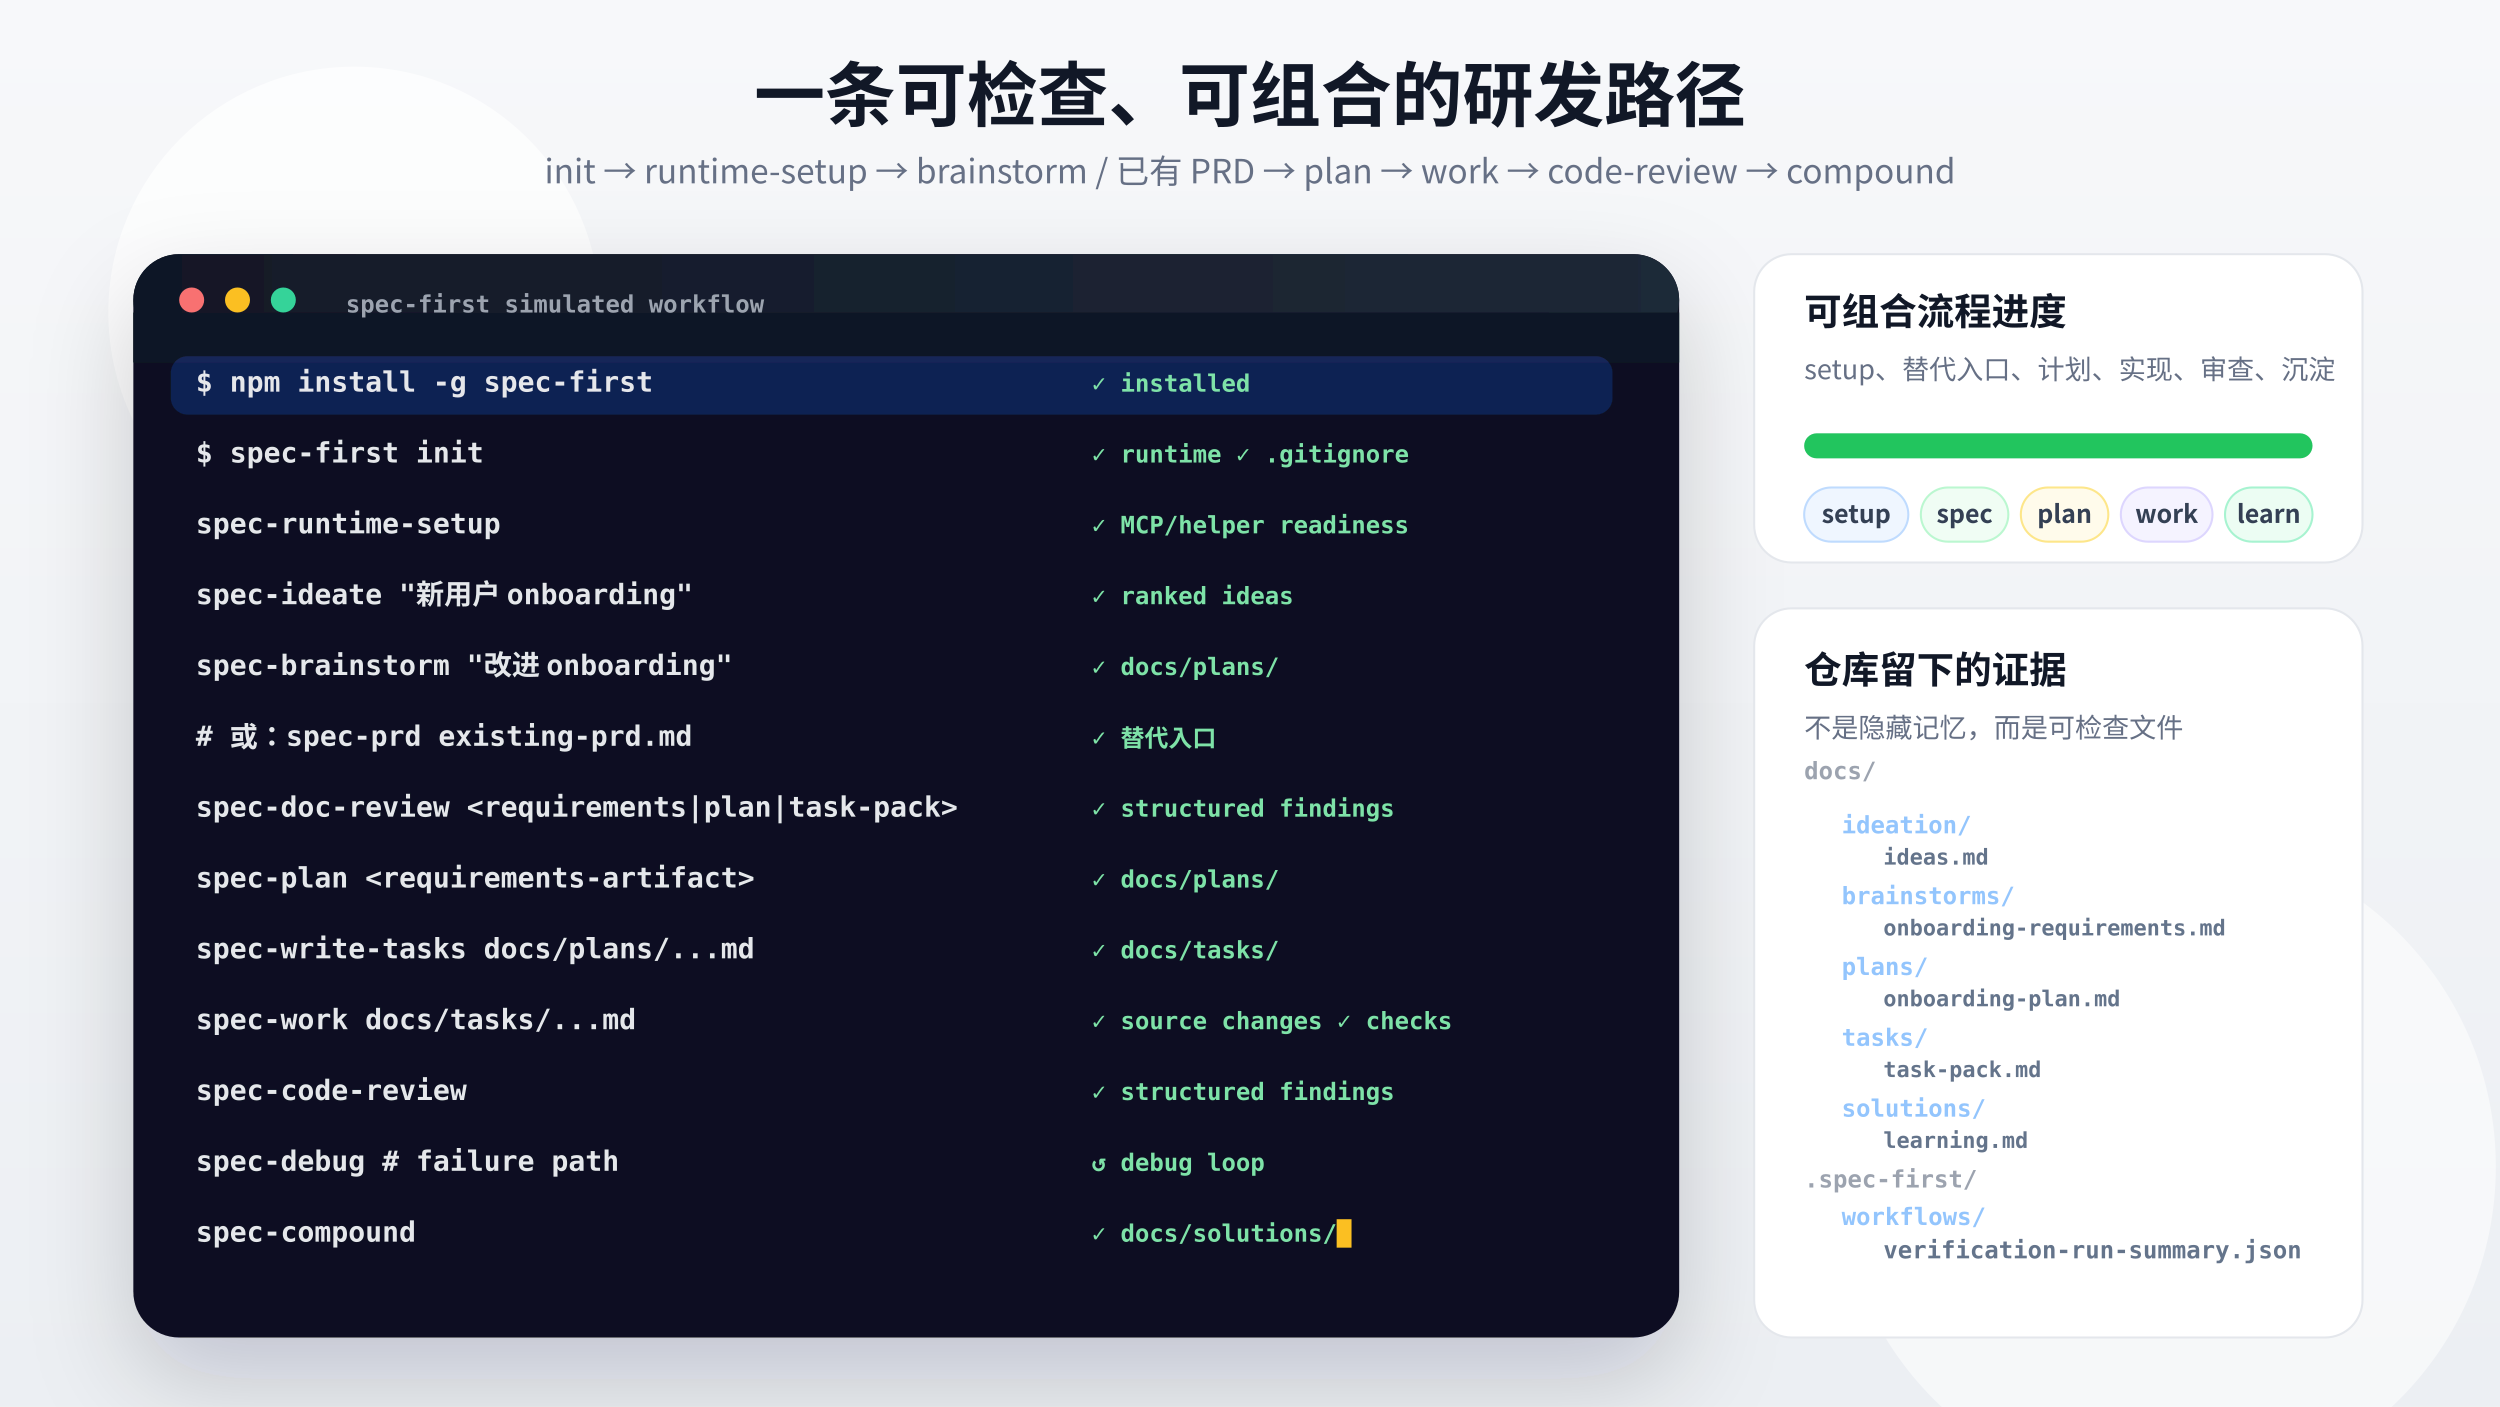
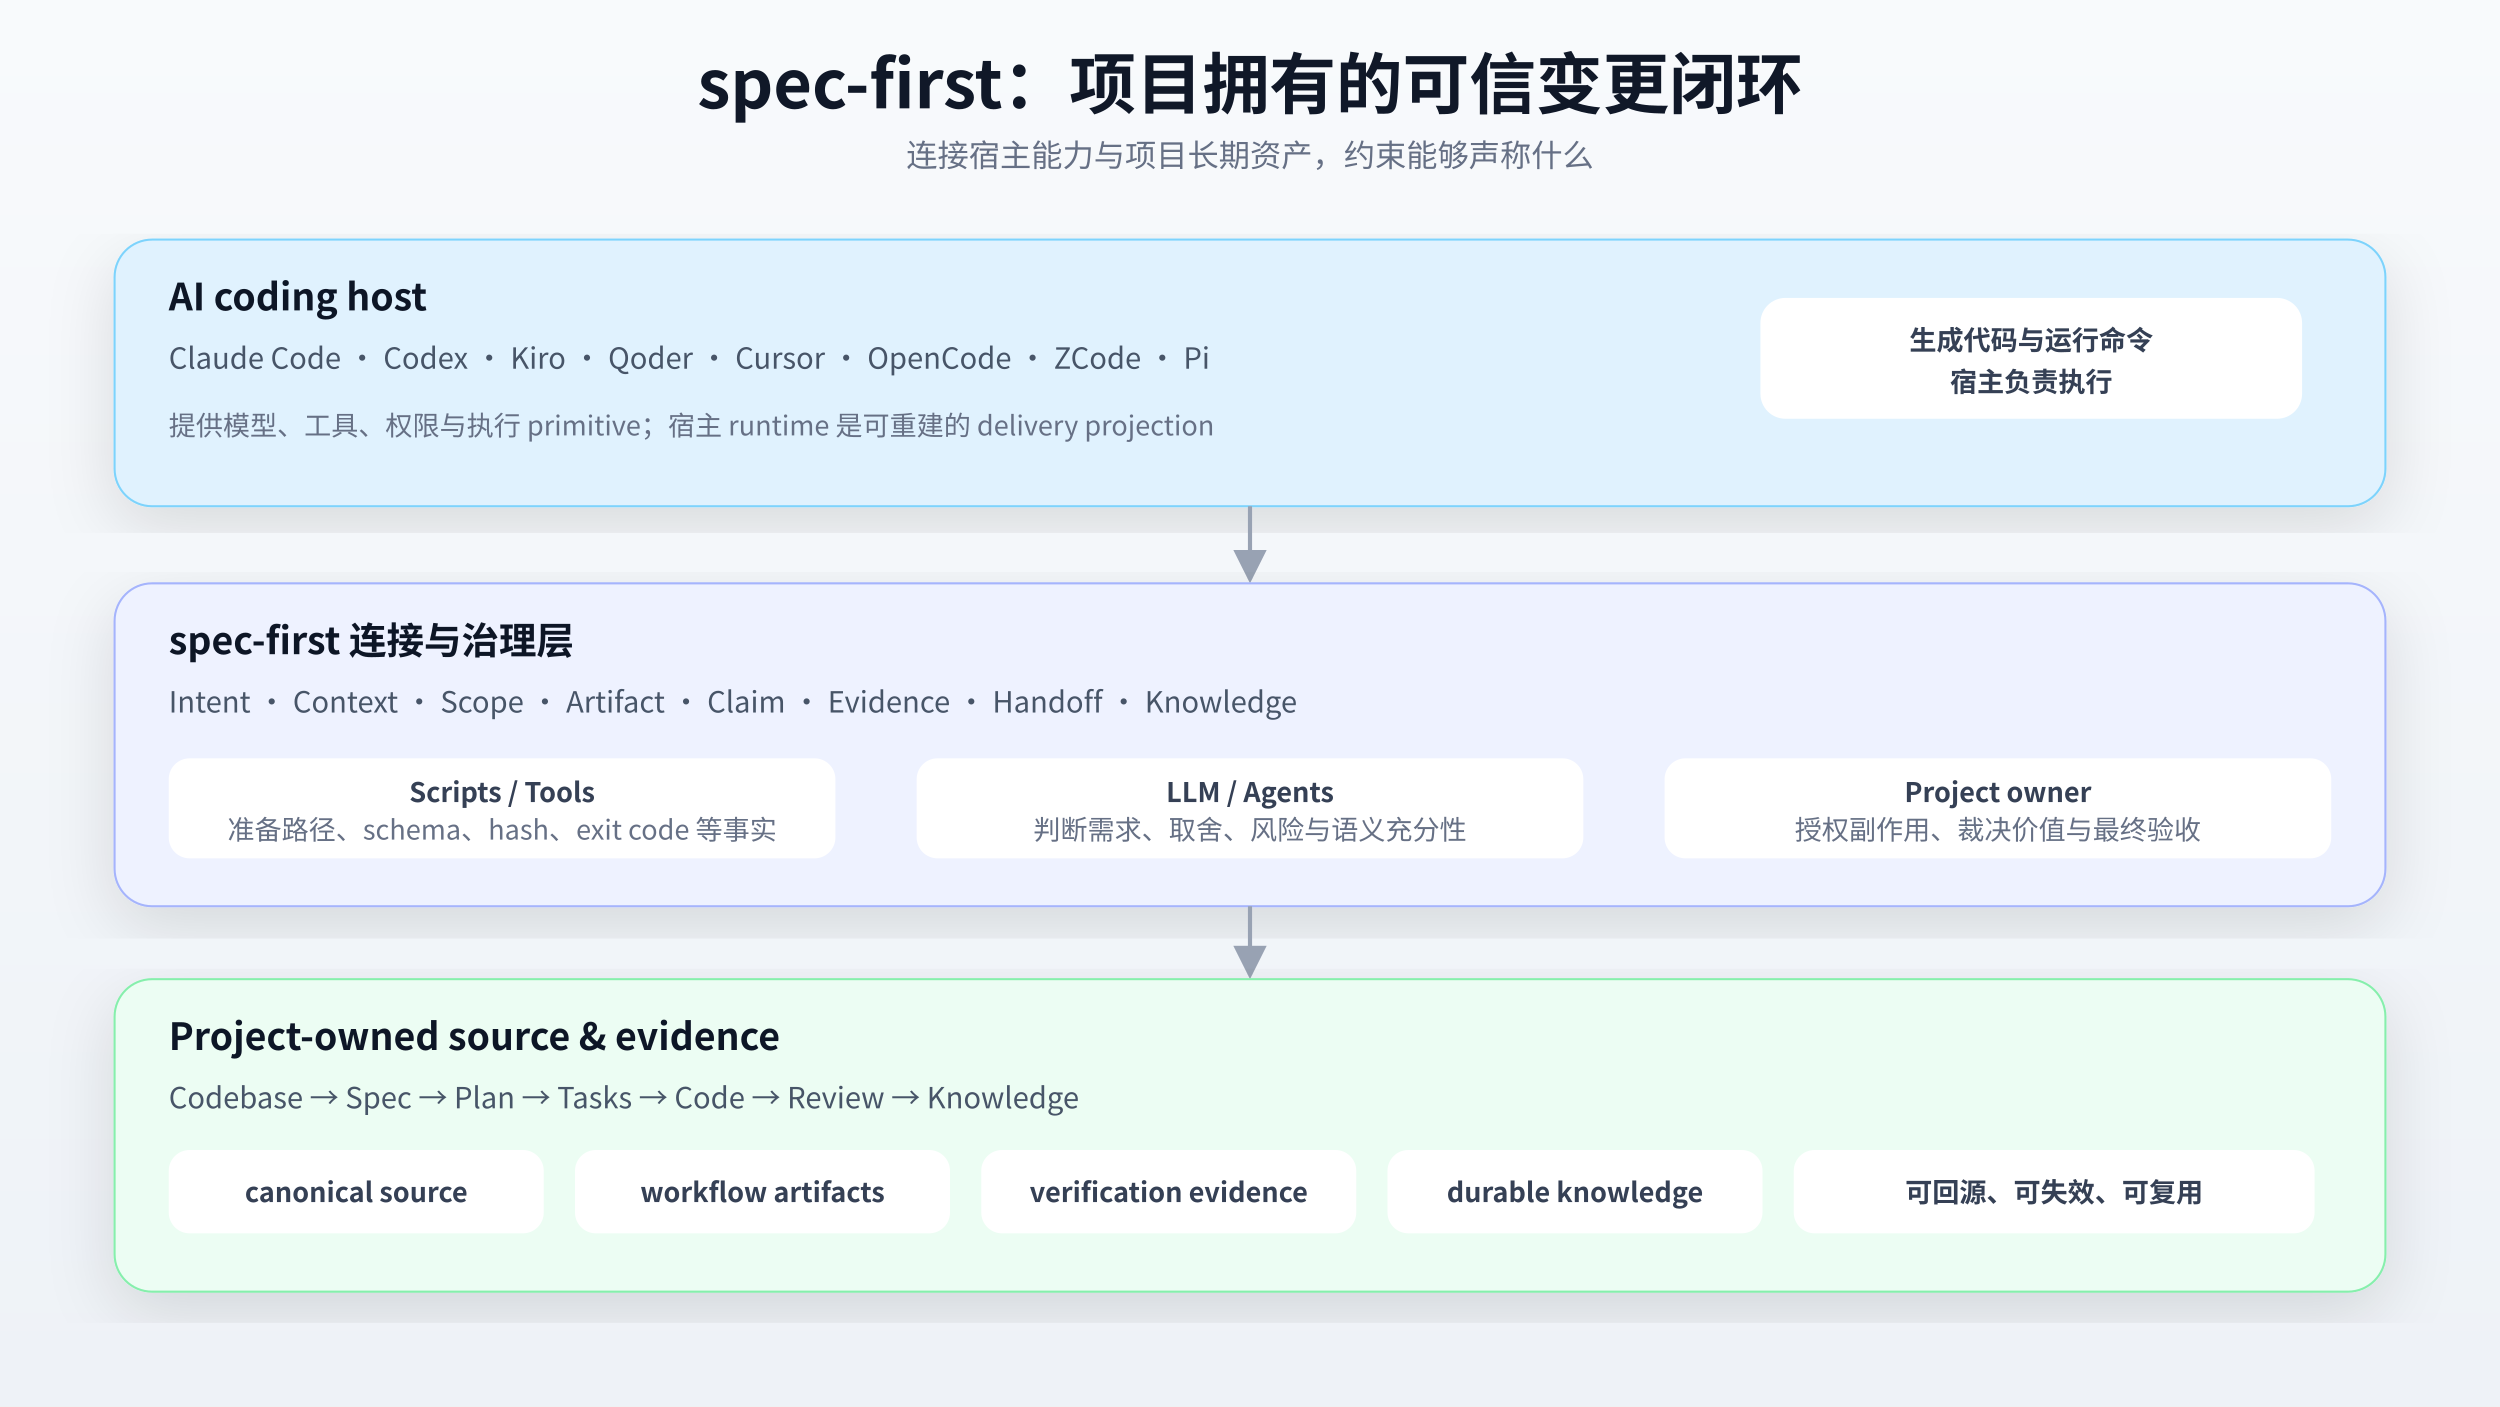
<svg xmlns="http://www.w3.org/2000/svg" viewBox="0 0 1200 675" role="img" aria-labelledby="title desc">
  <defs>
-     <linearGradient id="page" x1="0" y1="0" x2="0" y2="1">
-       <stop offset="0" stop-color="#F7F8FA" />
-       <stop offset="1" stop-color="#ECEFF3" />
+     <linearGradient id="bg" x2="0" y2="1">
+       <stop stop-color="#F8FAFC" />
+       <stop offset="1" stop-color="#EEF2F7" />
    </linearGradient>
-     <linearGradient id="terminalTop" x1="0" y1="0" x2="1" y2="0">
-       <stop offset="0" stop-color="#111827" />
-       <stop offset="1" stop-color="#1F2937" />
-     </linearGradient>
-     <filter id="shadow" x="-12%" y="-12%" width="124%" height="128%">
-       <feDropShadow dx="0" dy="20" stdDeviation="24" flood-color="#111827" flood-opacity="0.18" />
+     <filter id="shadow">
+       <feDropShadow dx="0" dy="10" stdDeviation="16" flood-opacity=".12" />
    </filter>
-     <style>
-       text { font-family: -apple-system, BlinkMacSystemFont, "SF Pro Display", "PingFang SC", "Noto Sans CJK SC", "Microsoft YaHei", sans-serif; letter-spacing:0; }
-       .title { fill:#111827; font-size:34px; font-weight:760; text-anchor:middle; }
-       .subtitle { fill:#667085; font-size:16px; font-weight:520; text-anchor:middle; }
-       .mono { font-family:"SFMono-Regular", ui-monospace, Menlo, Consolas, monospace; font-size:13.5px; font-weight:620; }
-       .mono-small { font-family:"SFMono-Regular", ui-monospace, Menlo, Consolas, monospace; font-size:11.5px; font-weight:600; }
-       .cmd { fill:#E5E7EB; }
-       .ok { fill:#7EE2A8; }
-       .muted { fill:#9CA3AF; }
-       .path { fill:#93C5FD; }
-       .accent { fill:#FBBF24; }
-       .artifact-file { fill:#64748B; }
-       .artifact-file-small { fill:#64748B; font-size:10.5px; font-weight:600; }
-       .panel-title { fill:#111827; font-size:18px; font-weight:720; }
-       .panel-copy { fill:#667085; font-size:13px; font-weight:540; }
-       .chip-text { fill:#344054; font-size:12px; font-weight:680; text-anchor:middle; }
-       .scan { animation: scan 16s ease-in-out infinite; }
-       .progressBar { transform-origin:0 0; animation: grow 16s ease-in-out infinite; }
-       .artifact1 { animation: artifactPulse 16s ease-in-out infinite; animation-delay:3.8s; }
-       .artifact2 { animation: artifactPulse 16s ease-in-out infinite; animation-delay:5.2s; }
-       .artifact3 { animation: artifactPulse 16s ease-in-out infinite; animation-delay:8.0s; }
-       .artifact4 { animation: artifactPulse 16s ease-in-out infinite; animation-delay:9.2s; }
-       .artifact5 { animation: artifactPulse 16s ease-in-out infinite; animation-delay:11.0s; }
-       .artifact6 { animation: artifactPulse 16s ease-in-out infinite; animation-delay:12.4s; }
-       .artifact7 { animation: artifactPulse 16s ease-in-out infinite; animation-delay:14.0s; }
-       .cursor { animation: blink 1s steps(2, start) infinite; }
-       @keyframes scan {
-         0% { transform:translateY(0); opacity:0.95; }
-         9% { transform:translateY(34px); opacity:0.95; }
-         18% { transform:translateY(68px); opacity:0.95; }
-         27% { transform:translateY(102px); opacity:0.95; }
-         36% { transform:translateY(136px); opacity:0.95; }
-         45% { transform:translateY(170px); opacity:0.95; }
-         54% { transform:translateY(204px); opacity:0.95; }
-         63% { transform:translateY(238px); opacity:0.95; }
-         72% { transform:translateY(272px); opacity:0.95; }
-         82% { transform:translateY(306px); opacity:0.95; }
-         92% { transform:translateY(340px); opacity:0.95; }
-         100% { transform:translateY(374px); opacity:0.95; }
-       }
-       @keyframes grow {
-         0% { transform:scaleX(0.08); }
-         18% { transform:scaleX(0.22); }
-         36% { transform:scaleX(0.42); }
-         54% { transform:scaleX(0.58); }
-         72% { transform:scaleX(0.76); }
-         92%, 100% { transform:scaleX(1); }
-       }
-       @keyframes artifactPulse {
-         0%, 12% { transform:translateX(6px); }
-         18%, 100% { transform:translateX(0); }
-       }
-       @keyframes blink {
-         0%, 45% { opacity:1; }
-         46%, 100% { opacity:0; }
-       }
-     </style>
+     <style>text{font-family:-apple-system,BlinkMacSystemFont,"PingFang SC","Noto Sans CJK SC",sans-serif}.h{font-size:32px;font-weight:750;fill:#101828}.sub{font-size:15px;fill:#667085}.t{font-size:18px;font-weight:720;fill:#101828}.b{font-size:14px;fill:#475467}.s{font-size:13px;fill:#667085}.chip{font-size:13px;font-weight:700;fill:#344054;text-anchor:middle}.arrow{stroke:#98A2B3;stroke-width:2;marker-end:url(#a)}</style>
+     <marker id="a" markerWidth="8" markerHeight="8" refX="7" refY="4" orient="auto">
+       <path d="M0 0L8 4L0 8z" fill="#98A2B3" />
+     </marker>
  </defs>
-   <rect width="1200" height="675" fill="url(#page)" />
-   <circle cx="170" cy="150" r="118" fill="#FFFFFF" opacity="0.72" />
-   <circle cx="1040" cy="560" r="158" fill="#FFFFFF" opacity="0.54" />
-   <text x="600" y="58" class="title">一条可检查、可组合的研发路径</text>
-   <text x="600" y="88" class="subtitle">init → runtime-setup → brainstorm / 已有 PRD → plan → work → code-review → compound</text>
-   <g transform="translate(64 122)" filter="url(#shadow)">
-     <rect x="0" y="0" width="742" height="520" rx="22" fill="#0B1020" />
-     <rect x="0" y="0" width="742" height="44" rx="22" fill="url(#terminalTop)" />
-     <rect x="0" y="28" width="742" height="24" fill="#111827" />
-     <circle cx="28" cy="22" r="6" fill="#F87171" />
-     <circle cx="50" cy="22" r="6" fill="#FBBF24" />
-     <circle cx="72" cy="22" r="6" fill="#34D399" />
-     <text x="102" y="28" class="mono-small muted">spec-first simulated workflow</text>
-     <g transform="translate(30 66)">
-       <rect class="scan" x="-12" y="-17" width="692" height="28" rx="8" fill="#1D4ED8" opacity="0.28" />
-       <text x="0" y="0" class="mono cmd">$ npm install -g spec-first</text>
-       <text x="430" y="0" class="mono-small ok">✓ installed</text>
-       <text x="0" y="34" class="mono cmd">$ spec-first init</text>
-       <text x="430" y="34" class="mono-small ok">✓ runtime  ✓ .gitignore</text>
-       <text x="0" y="68" class="mono cmd">spec-runtime-setup</text>
-       <text x="430" y="68" class="mono-small ok">✓ MCP/helper readiness</text>
-       <text x="0" y="102" class="mono cmd">spec-ideate "新用户 onboarding"</text>
-       <text x="430" y="102" class="mono-small ok">✓ ranked ideas</text>
-       <text x="0" y="136" class="mono cmd">spec-brainstorm "改进 onboarding"</text>
-       <text x="430" y="136" class="mono-small ok">✓ docs/plans/</text>
-       <text x="0" y="170" class="mono cmd"># 或：spec-prd existing-prd.md</text>
-       <text x="430" y="170" class="mono-small ok">✓ 替代入口</text>
-       <text x="0" y="204" class="mono cmd">spec-doc-review &lt;requirements|plan|task-pack&gt;</text>
-       <text x="430" y="204" class="mono-small ok">✓ structured findings</text>
-       <text x="0" y="238" class="mono cmd">spec-plan &lt;requirements-artifact&gt;</text>
-       <text x="430" y="238" class="mono-small ok">✓ docs/plans/</text>
-       <text x="0" y="272" class="mono cmd">spec-write-tasks docs/plans/...md</text>
-       <text x="430" y="272" class="mono-small ok">✓ docs/tasks/</text>
-       <text x="0" y="306" class="mono cmd">spec-work docs/tasks/...md</text>
-       <text x="430" y="306" class="mono-small ok">✓ source changes  ✓ checks</text>
-       <text x="0" y="340" class="mono cmd">spec-code-review</text>
-       <text x="430" y="340" class="mono-small ok">✓ structured findings</text>
-       <text x="0" y="374" class="mono cmd">spec-debug  # failure path</text>
-       <text x="430" y="374" class="mono-small ok">↺ debug loop</text>
-       <text x="0" y="408" class="mono cmd">spec-compound</text>
-       <text x="430" y="408" class="mono-small ok">✓ docs/solutions/<tspan class="cursor accent"> █</tspan>
-       </text>
-     </g>
+   <rect width="1200" height="675" fill="url(#bg)" />
+   <text x="600" y="52" text-anchor="middle" class="h">spec-first：项目拥有的可信变更闭环</text>
+   <text x="600" y="80" text-anchor="middle" class="sub">连接宿主能力与项目长期资产，约束能够声称什么</text>
+   <g transform="translate(55 115)" filter="url(#shadow)">
+     <rect width="1090" height="128" rx="18" fill="#E0F2FE" stroke="#7DD3FC" />
+     <text x="26" y="34" class="t">AI coding host</text>
+     <text x="26" y="62" class="b">Claude Code · Codex · Kiro · Qoder · Cursor · OpenCode · ZCode · Pi</text>
+     <text x="26" y="94" class="s">提供模型、工具、权限与执行 primitive；宿主 runtime 是可重建的 delivery projection</text>
+     <rect x="790" y="28" width="260" height="58" rx="12" fill="#fff" />
+     <text x="920" y="53" class="chip">生成代码与运行命令</text>
+     <text x="920" y="73" class="chip">宿主负责执行</text>
  </g>
-   <g transform="translate(842 122)">
-     <rect x="0" y="0" width="292" height="148" rx="18" fill="#FFFFFF" stroke="#E4E7EC" />
-     <text x="24" y="34" class="panel-title">可组合流程进度</text>
-     <text x="24" y="60" class="panel-copy">setup、替代入口、计划、实现、审查、沉淀</text>
-     <rect x="24" y="86" width="244" height="12" rx="6" fill="#EAECF0" />
-     <rect class="progressBar" x="24" y="86" width="244" height="12" rx="6" fill="#22C55E" />
-     <g transform="translate(24 112)">
-       <rect x="0" y="0" width="50" height="26" rx="13" fill="#EFF6FF" stroke="#BFDBFE" />
-       <text x="25" y="17" class="chip-text">setup</text>
-       <rect x="56" y="0" width="42" height="26" rx="13" fill="#F0FDF4" stroke="#BBF7D0" />
-       <text x="77" y="17" class="chip-text">spec</text>
-       <rect x="104" y="0" width="42" height="26" rx="13" fill="#FFFBEB" stroke="#FDE68A" />
-       <text x="125" y="17" class="chip-text">plan</text>
-       <rect x="152" y="0" width="44" height="26" rx="13" fill="#F5F3FF" stroke="#DDD6FE" />
-       <text x="174" y="17" class="chip-text">work</text>
-       <rect x="202" y="0" width="42" height="26" rx="13" fill="#ECFDF3" stroke="#A7F3D0" />
-       <text x="223" y="17" class="chip-text">learn</text>
-     </g>
+   <path d="M600 243V278" class="arrow" />
+   <g transform="translate(55 280)" filter="url(#shadow)">
+     <rect width="1090" height="155" rx="18" fill="#EEF2FF" stroke="#A5B4FC" />
+     <text x="26" y="34" class="t">spec-first 连接与治理层</text>
+     <text x="26" y="62" class="b">Intent · Context · Scope · Artifact · Claim · Evidence · Handoff · Knowledge</text>
+     <rect x="26" y="84" width="320" height="48" rx="10" fill="#fff" />
+     <text x="186" y="105" class="chip">Scripts / Tools</text>
+     <text x="186" y="123" class="s" text-anchor="middle">准备路径、schema、hash、exit code 等事实</text>
+     <rect x="385" y="84" width="320" height="48" rx="10" fill="#fff" />
+     <text x="545" y="105" class="chip">LLM / Agents</text>
+     <text x="545" y="123" class="s" text-anchor="middle">判断需求、取舍、风险与语义充分性</text>
+     <rect x="744" y="84" width="320" height="48" rx="10" fill="#fff" />
+     <text x="904" y="105" class="chip">Project owner</text>
+     <text x="904" y="123" class="s" text-anchor="middle">授权副作用、裁决价值与最终验收</text>
  </g>
-   <g transform="translate(842 292)">
-     <rect x="0" y="0" width="292" height="350" rx="18" fill="#FFFFFF" stroke="#E4E7EC" />
-     <text x="24" y="36" class="panel-title">仓库留下的证据</text>
-     <text x="24" y="62" class="panel-copy">不是隐藏记忆，而是可检查文件</text>
-     <g transform="translate(24 82)">
-       <text x="0" y="0" class="mono-small muted">docs/</text>
-       <g class="artifact1">
-         <text x="18" y="26" class="mono-small path">ideation/</text>
-         <text x="38" y="41" class="mono-small artifact-file-small">ideas.md</text>
-       </g>
-       <g class="artifact2">
-         <text x="18" y="60" class="mono-small path">brainstorms/</text>
-         <text x="38" y="75" class="mono-small artifact-file-small">onboarding-requirements.md</text>
-       </g>
-       <g class="artifact3">
-         <text x="18" y="94" class="mono-small path">plans/</text>
-         <text x="38" y="109" class="mono-small artifact-file-small">onboarding-plan.md</text>
-       </g>
-       <g class="artifact4">
-         <text x="18" y="128" class="mono-small path">tasks/</text>
-         <text x="38" y="143" class="mono-small artifact-file-small">task-pack.md</text>
-       </g>
-       <g class="artifact5">
-         <text x="18" y="162" class="mono-small path">solutions/</text>
-         <text x="38" y="177" class="mono-small artifact-file-small">learning.md</text>
-       </g>
-       <g class="artifact6">
-         <text x="0" y="196" class="mono-small muted">.spec-first/</text>
-         <text x="18" y="214" class="mono-small path">workflows/</text>
-         <text x="38" y="230" class="mono-small artifact-file">verification-run-summary.json</text>
-       </g>
+   <path d="M600 435V468" class="arrow" />
+   <g transform="translate(55 470)" filter="url(#shadow)">
+     <rect width="1090" height="150" rx="18" fill="#ECFDF3" stroke="#86EFAC" />
+     <text x="26" y="34" class="t">Project-owned source &amp; evidence</text>
+     <text x="26" y="62" class="b">Codebase → Spec → Plan → Tasks → Code → Review → Knowledge</text>
+     <g transform="translate(26 82)">
+       <rect width="180" height="40" rx="10" fill="#fff" />
+       <text x="90" y="25" class="chip">canonical source</text>
+       <rect x="195" width="180" height="40" rx="10" fill="#fff" />
+       <text x="285" y="25" class="chip">workflow artifacts</text>
+       <rect x="390" width="180" height="40" rx="10" fill="#fff" />
+       <text x="480" y="25" class="chip">verification evidence</text>
+       <rect x="585" width="180" height="40" rx="10" fill="#fff" />
+       <text x="675" y="25" class="chip">durable knowledge</text>
+       <rect x="780" width="250" height="40" rx="10" fill="#fff" />
+       <text x="905" y="25" class="chip">可回源、可失效、可复用</text>
    </g>
  </g>
</svg>
